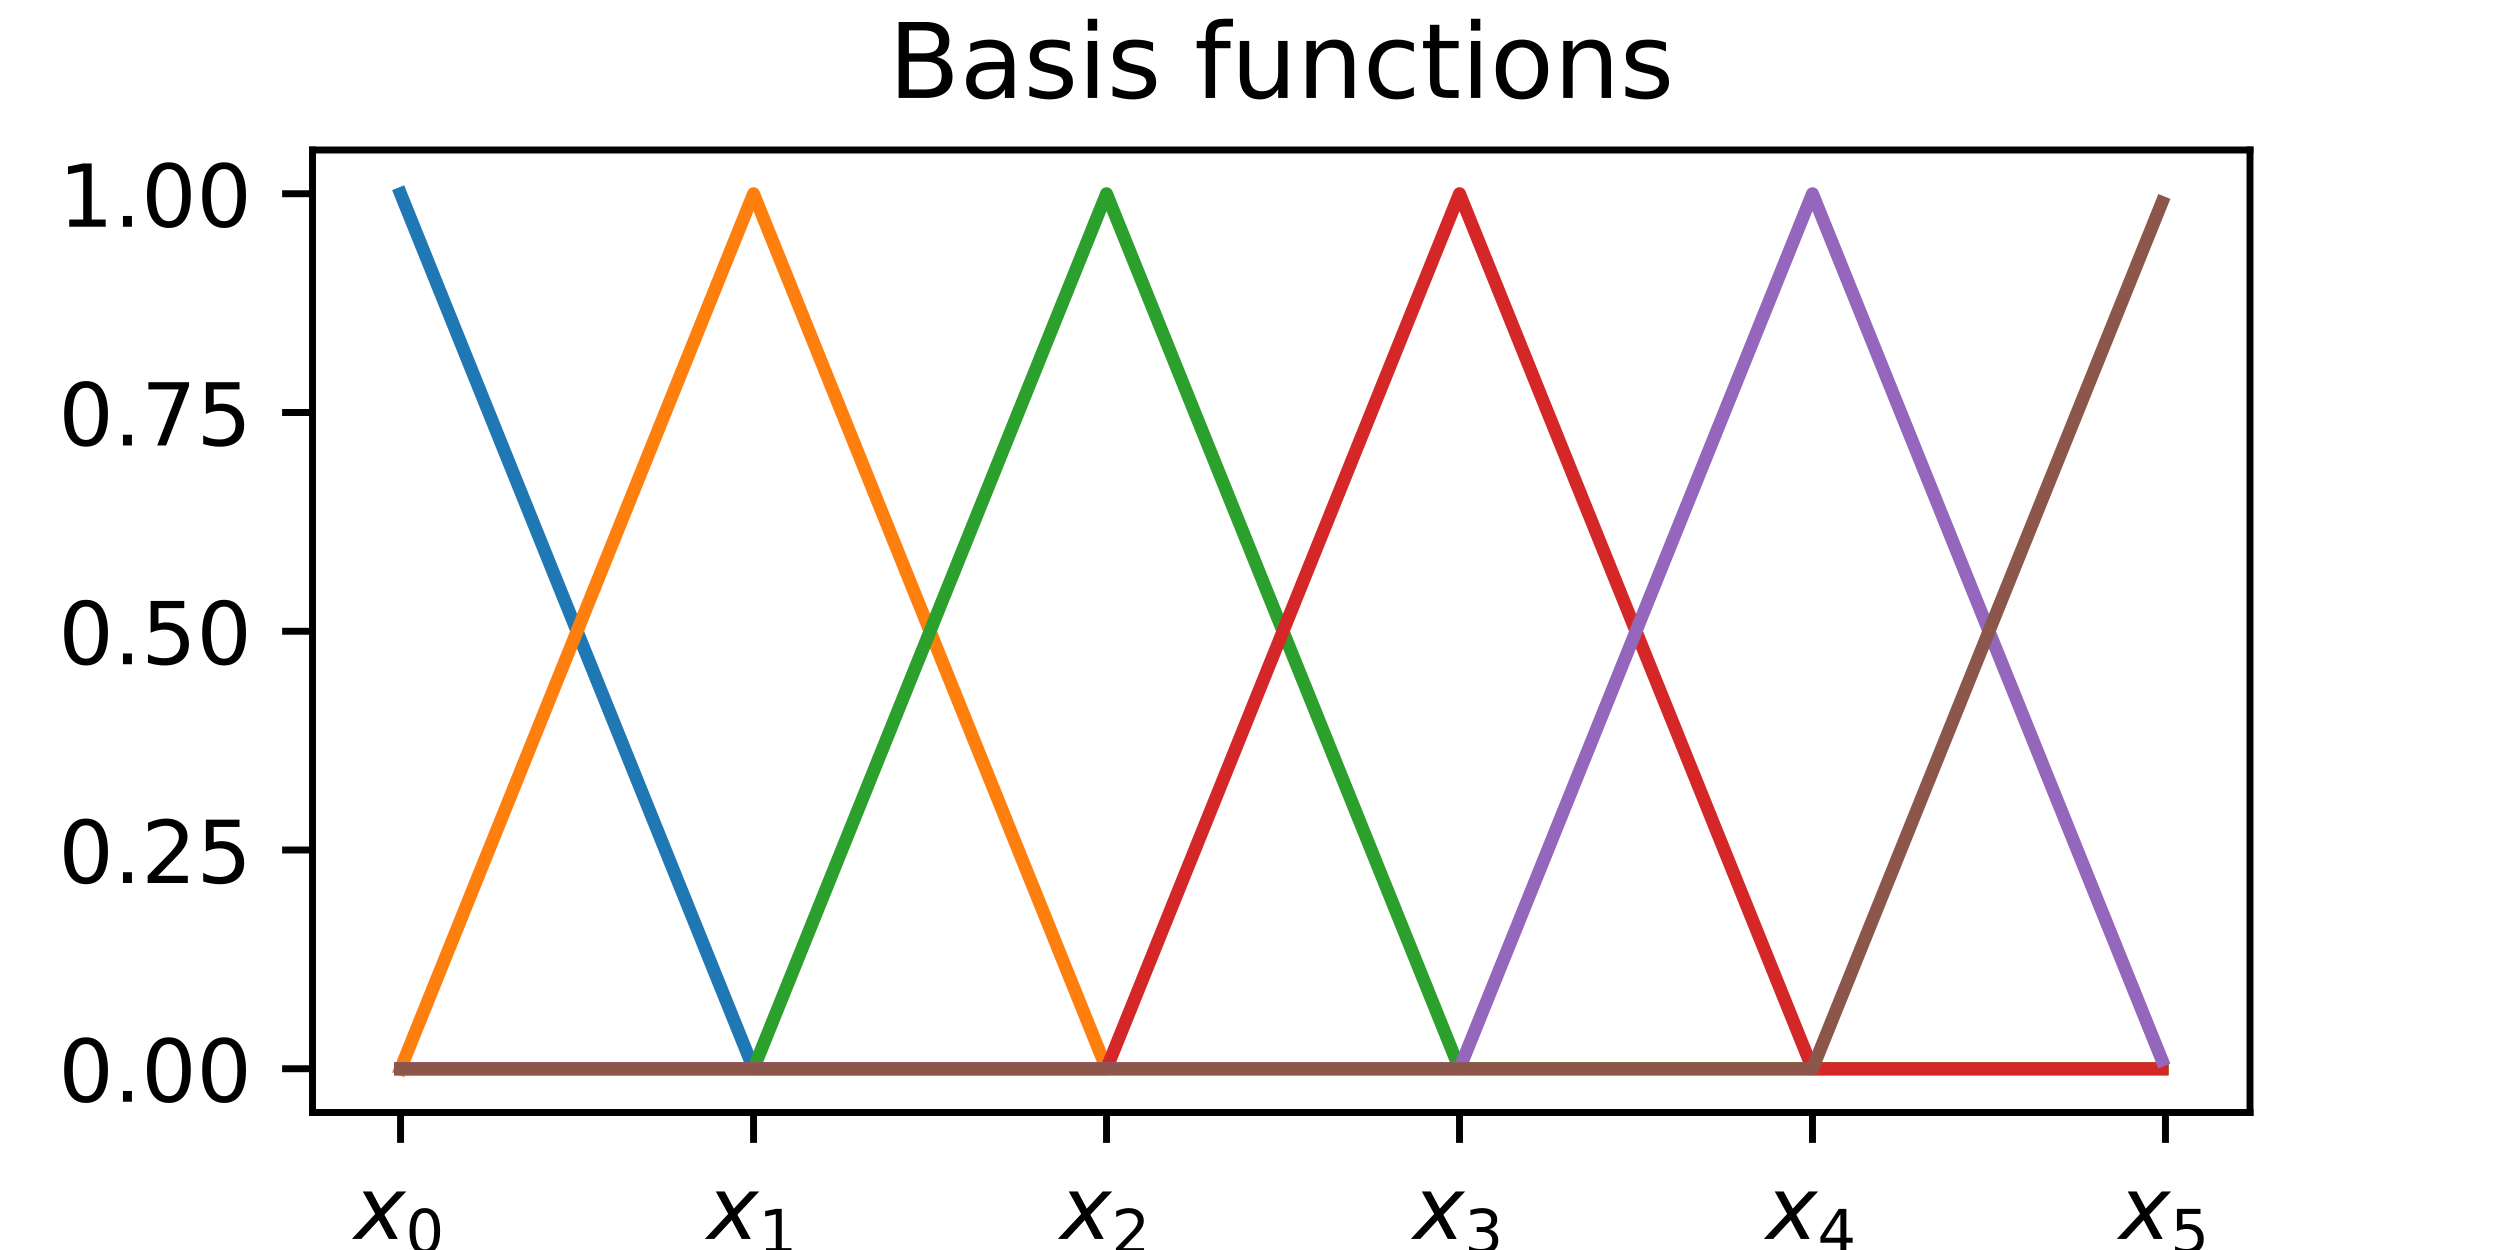
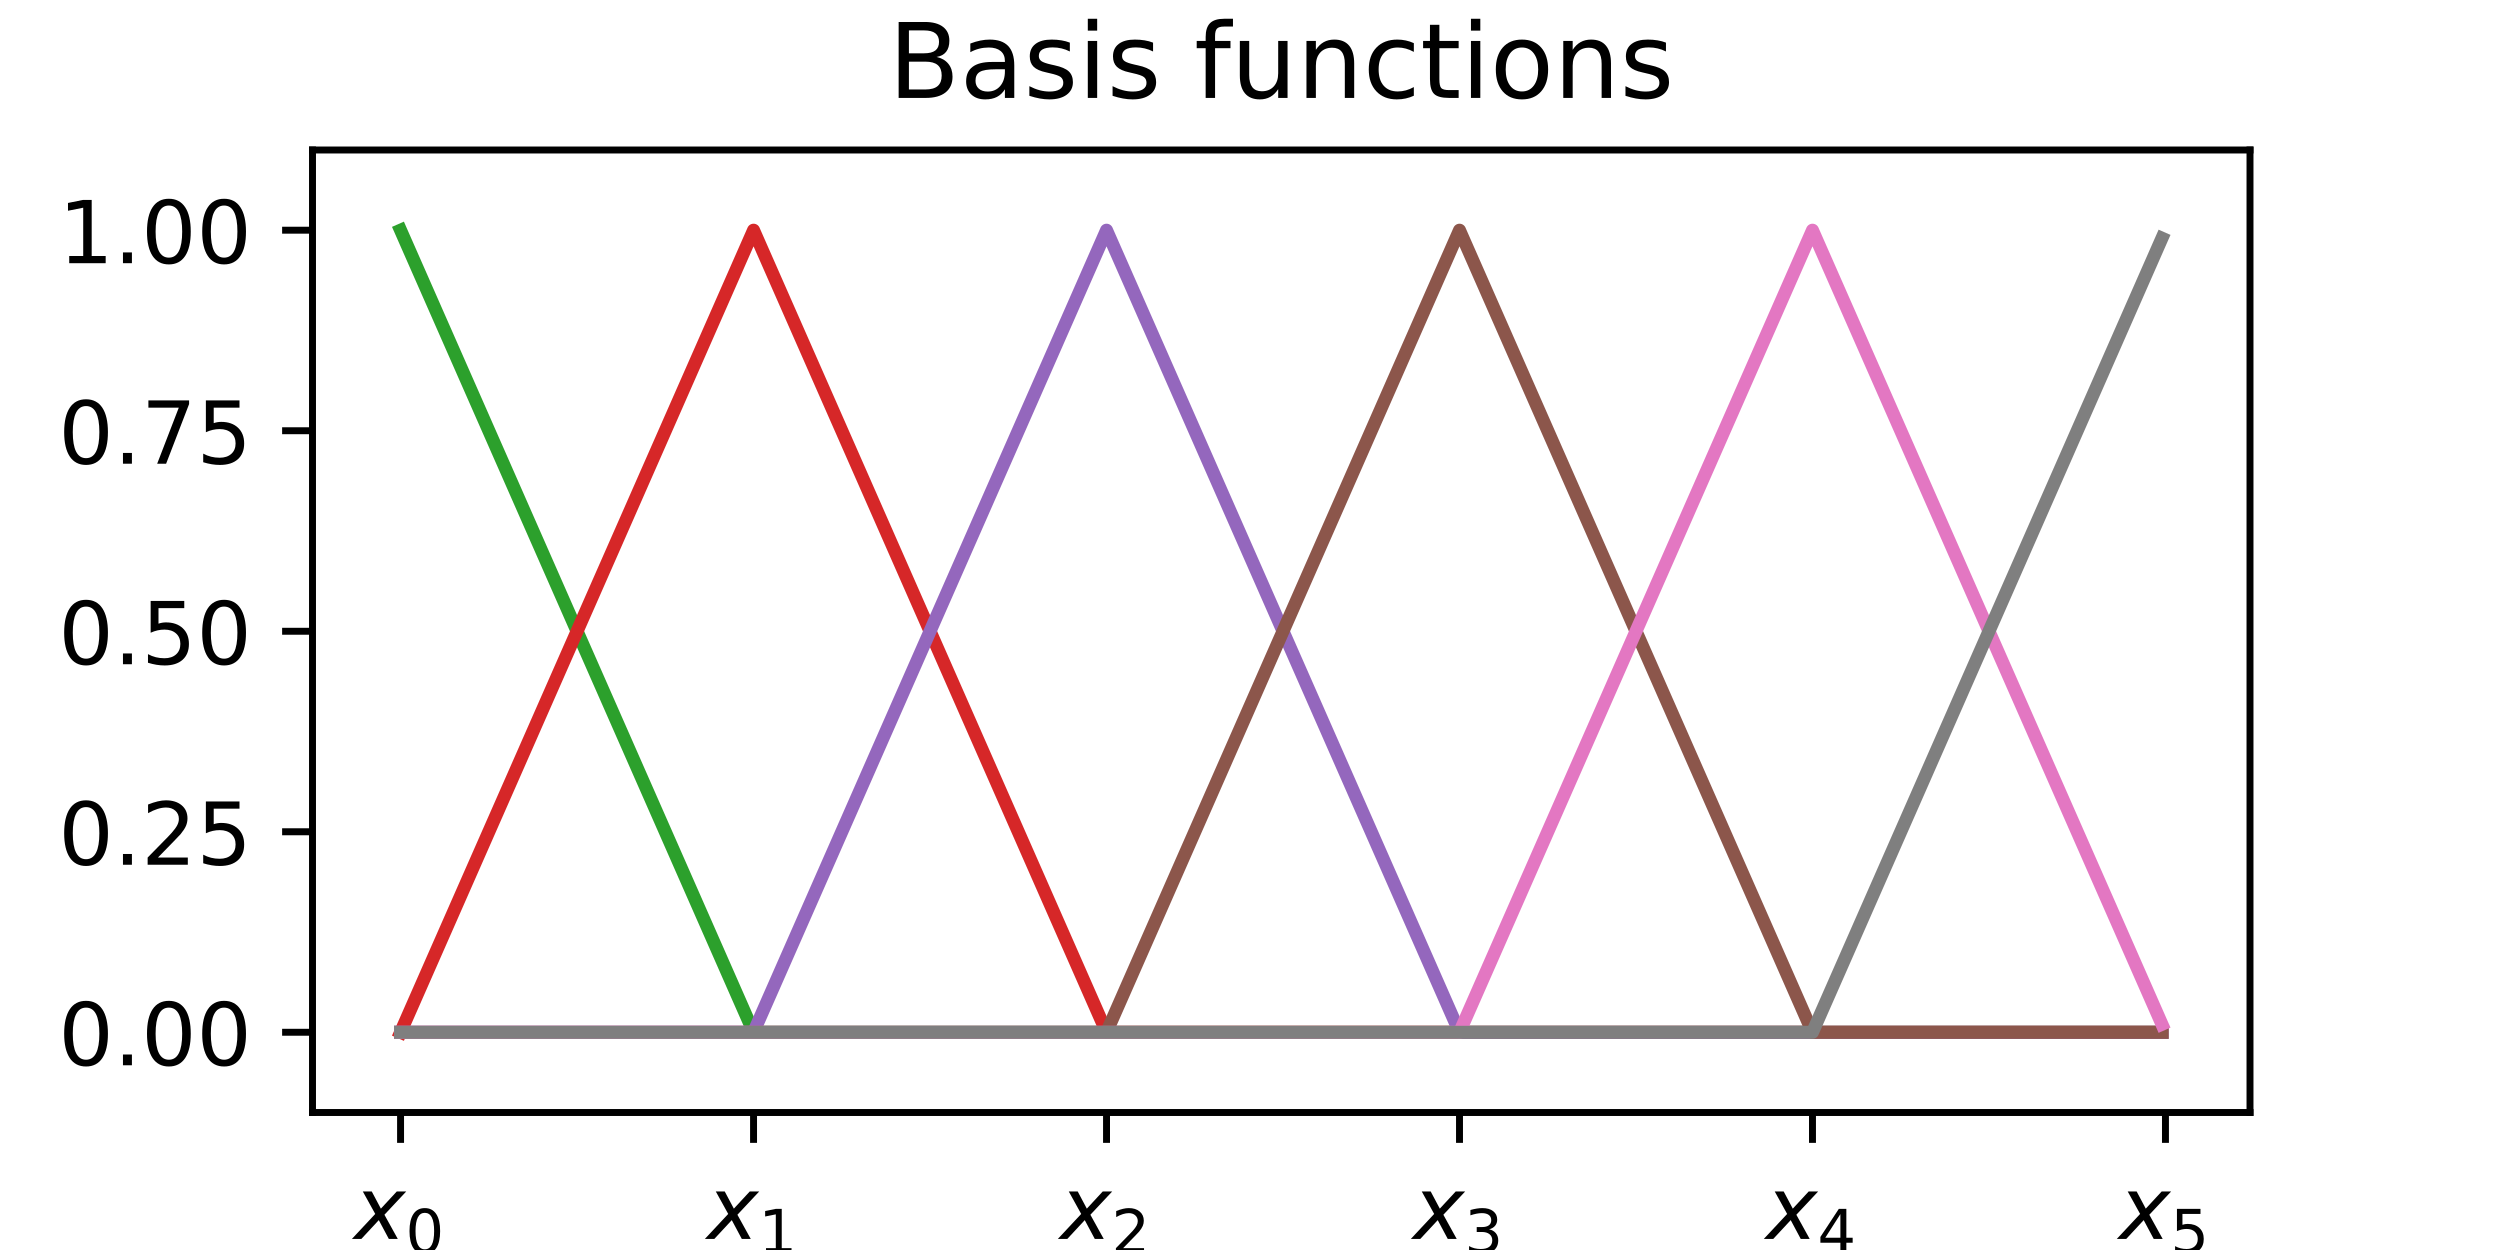
<svg xmlns="http://www.w3.org/2000/svg" xmlns:xlink="http://www.w3.org/1999/xlink" height="144pt" version="1.1" viewBox="0 0 288 144" width="288pt">
  <defs>
    <style type="text/css">*{stroke-linecap:butt;stroke-linejoin:round;}</style>
  </defs>
  <g id="figure_1">
    <g id="patch_1">
      <path d="M 0 144  L 288 144  L 288 0  L 0 0  z " style="fill:#ffffff;" />
    </g>
    <g id="axes_1">
      <g id="patch_2">
        <path d="M 36 128.16  L 259.2 128.16  L 259.2 17.28  L 36 17.28  z " style="fill:#ffffff;" />
      </g>
      <g id="matplotlib.axis_1">
        <g id="xtick_1">
          <g id="line2d_1">
            <defs>
-               <path d="M 0 0  L 0 3.5  " id="m7393759330" style="stroke:#000000;stroke-width:0.8;" />
+               <path d="M 0 0  L 0 3.5  " id="m7f2f80d43c" style="stroke:#000000;stroke-width:0.8;" />
            </defs>
            <g>
-               <use style="stroke:#000000;stroke-width:0.8;" x="46.145" xlink:href="#m7393759330" y="128.16" />
+               <use style="stroke:#000000;stroke-width:0.8;" x="46.145" xlink:href="#m7f2f80d43c" y="128.16" />
            </g>
          </g>
          <g id="text_1">
            <g transform="translate(40.79545 142.7584)scale(0.1 -0.1)">
              <defs>
                <path d="M 60.016 54.688  L 34.906 27.875  L 50.297 0  L 39.984 0  L 28.422 21.688  L 8.297 0  L -2.594 0  L 24.312 28.812  L 10.016 54.688  L 20.312 54.688  L 30.812 34.906  L 49.125 54.688  z " id="DejaVuSans-Oblique-120" />
                <path d="M 31.781 66.406  Q 24.172 66.406 20.328 58.906  Q 16.5 51.422 16.5 36.375  Q 16.5 21.391 20.328 13.891  Q 24.172 6.391 31.781 6.391  Q 39.453 6.391 43.281 13.891  Q 47.125 21.391 47.125 36.375  Q 47.125 51.422 43.281 58.906  Q 39.453 66.406 31.781 66.406  z M 31.781 74.219  Q 44.047 74.219 50.516 64.516  Q 56.984 54.828 56.984 36.375  Q 56.984 17.969 50.516 8.266  Q 44.047 -1.422 31.781 -1.422  Q 19.531 -1.422 13.062 8.266  Q 6.594 17.969 6.594 36.375  Q 6.594 54.828 13.062 64.516  Q 19.531 74.219 31.781 74.219  z " id="DejaVuSans-48" />
              </defs>
              <use transform="translate(0 0.3125)" xlink:href="#DejaVuSans-Oblique-120" />
              <use transform="translate(59.17969 -16.09375)scale(0.7)" xlink:href="#DejaVuSans-48" />
            </g>
          </g>
        </g>
        <g id="xtick_2">
          <g id="line2d_2">
            <g>
-               <use style="stroke:#000000;stroke-width:0.8;" x="86.809" xlink:href="#m7393759330" y="128.16" />
+               <use style="stroke:#000000;stroke-width:0.8;" x="86.809" xlink:href="#m7f2f80d43c" y="128.16" />
            </g>
          </g>
          <g id="text_2">
            <g transform="translate(81.4586 142.7584)scale(0.1 -0.1)">
              <defs>
                <path d="M 12.406 8.297  L 28.516 8.297  L 28.516 63.922  L 10.984 60.406  L 10.984 69.391  L 28.422 72.906  L 38.281 72.906  L 38.281 8.297  L 54.391 8.297  L 54.391 0  L 12.406 0  z " id="DejaVuSans-49" />
              </defs>
              <use transform="translate(0 0.3125)" xlink:href="#DejaVuSans-Oblique-120" />
              <use transform="translate(59.17969 -16.09375)scale(0.7)" xlink:href="#DejaVuSans-49" />
            </g>
          </g>
        </g>
        <g id="xtick_3">
          <g id="line2d_3">
            <g>
-               <use style="stroke:#000000;stroke-width:0.8;" x="127.472" xlink:href="#m7393759330" y="128.16" />
+               <use style="stroke:#000000;stroke-width:0.8;" x="127.472" xlink:href="#m7f2f80d43c" y="128.16" />
            </g>
          </g>
          <g id="text_3">
            <g transform="translate(122.1217 142.7584)scale(0.1 -0.1)">
              <defs>
                <path d="M 19.188 8.297  L 53.609 8.297  L 53.609 0  L 7.328 0  L 7.328 8.297  Q 12.938 14.109 22.625 23.891  Q 32.328 33.688 34.812 36.531  Q 39.547 41.844 41.422 45.531  Q 43.312 49.219 43.312 52.781  Q 43.312 58.594 39.234 62.25  Q 35.156 65.922 28.609 65.922  Q 23.969 65.922 18.812 64.312  Q 13.672 62.703 7.812 59.422  L 7.812 69.391  Q 13.766 71.781 18.938 73  Q 24.125 74.219 28.422 74.219  Q 39.75 74.219 46.484 68.547  Q 53.219 62.891 53.219 53.422  Q 53.219 48.922 51.531 44.891  Q 49.859 40.875 45.406 35.406  Q 44.188 33.984 37.641 27.219  Q 31.109 20.453 19.188 8.297  z " id="DejaVuSans-50" />
              </defs>
              <use transform="translate(0 0.3125)" xlink:href="#DejaVuSans-Oblique-120" />
              <use transform="translate(59.17969 -16.09375)scale(0.7)" xlink:href="#DejaVuSans-50" />
            </g>
          </g>
        </g>
        <g id="xtick_4">
          <g id="line2d_4">
            <g>
-               <use style="stroke:#000000;stroke-width:0.8;" x="168.135" xlink:href="#m7393759330" y="128.16" />
+               <use style="stroke:#000000;stroke-width:0.8;" x="168.135" xlink:href="#m7f2f80d43c" y="128.16" />
            </g>
          </g>
          <g id="text_4">
            <g transform="translate(162.7849 142.7584)scale(0.1 -0.1)">
              <defs>
                <path d="M 40.578 39.312  Q 47.656 37.797 51.625 33  Q 55.609 28.219 55.609 21.188  Q 55.609 10.406 48.188 4.484  Q 40.766 -1.422 27.094 -1.422  Q 22.516 -1.422 17.656 -0.516  Q 12.797 0.391 7.625 2.203  L 7.625 11.719  Q 11.719 9.328 16.594 8.109  Q 21.484 6.891 26.812 6.891  Q 36.078 6.891 40.938 10.547  Q 45.797 14.203 45.797 21.188  Q 45.797 27.641 41.281 31.266  Q 36.766 34.906 28.719 34.906  L 20.219 34.906  L 20.219 43.016  L 29.109 43.016  Q 36.375 43.016 40.234 45.922  Q 44.094 48.828 44.094 54.297  Q 44.094 59.906 40.109 62.906  Q 36.141 65.922 28.719 65.922  Q 24.656 65.922 20.016 65.031  Q 15.375 64.156 9.812 62.312  L 9.812 71.094  Q 15.438 72.656 20.344 73.438  Q 25.25 74.219 29.594 74.219  Q 40.828 74.219 47.359 69.109  Q 53.906 64.016 53.906 55.328  Q 53.906 49.266 50.438 45.094  Q 46.969 40.922 40.578 39.312  z " id="DejaVuSans-51" />
              </defs>
              <use transform="translate(0 0.3125)" xlink:href="#DejaVuSans-Oblique-120" />
              <use transform="translate(59.17969 -16.09375)scale(0.7)" xlink:href="#DejaVuSans-51" />
            </g>
          </g>
        </g>
        <g id="xtick_5">
          <g id="line2d_5">
            <g>
-               <use style="stroke:#000000;stroke-width:0.8;" x="208.798" xlink:href="#m7393759330" y="128.16" />
+               <use style="stroke:#000000;stroke-width:0.8;" x="208.798" xlink:href="#m7f2f80d43c" y="128.16" />
            </g>
          </g>
          <g id="text_5">
            <g transform="translate(203.448 142.7584)scale(0.1 -0.1)">
              <defs>
                <path d="M 37.797 64.312  L 12.891 25.391  L 37.797 25.391  z M 35.203 72.906  L 47.609 72.906  L 47.609 25.391  L 58.016 25.391  L 58.016 17.188  L 47.609 17.188  L 47.609 0  L 37.797 0  L 37.797 17.188  L 4.891 17.188  L 4.891 26.703  z " id="DejaVuSans-52" />
              </defs>
              <use transform="translate(0 0.3125)" xlink:href="#DejaVuSans-Oblique-120" />
              <use transform="translate(59.17969 -16.09375)scale(0.7)" xlink:href="#DejaVuSans-52" />
            </g>
          </g>
        </g>
        <g id="xtick_6">
          <g id="line2d_6">
            <g>
-               <use style="stroke:#000000;stroke-width:0.8;" x="249.461" xlink:href="#m7393759330" y="128.16" />
+               <use style="stroke:#000000;stroke-width:0.8;" x="249.461" xlink:href="#m7f2f80d43c" y="128.16" />
            </g>
          </g>
          <g id="text_6">
            <g transform="translate(244.1112 142.7584)scale(0.1 -0.1)">
              <defs>
                <path d="M 10.797 72.906  L 49.516 72.906  L 49.516 64.594  L 19.828 64.594  L 19.828 46.734  Q 21.969 47.469 24.109 47.828  Q 26.266 48.188 28.422 48.188  Q 40.625 48.188 47.75 41.5  Q 54.891 34.812 54.891 23.391  Q 54.891 11.625 47.562 5.094  Q 40.234 -1.422 26.906 -1.422  Q 22.312 -1.422 17.547 -0.641  Q 12.797 0.141 7.719 1.703  L 7.719 11.625  Q 12.109 9.234 16.797 8.062  Q 21.484 6.891 26.703 6.891  Q 35.156 6.891 40.078 11.328  Q 45.016 15.766 45.016 23.391  Q 45.016 31 40.078 35.438  Q 35.156 39.891 26.703 39.891  Q 22.75 39.891 18.812 39.016  Q 14.891 38.141 10.797 36.281  z " id="DejaVuSans-53" />
              </defs>
              <use transform="translate(0 0.3125)" xlink:href="#DejaVuSans-Oblique-120" />
              <use transform="translate(59.17969 -16.09375)scale(0.7)" xlink:href="#DejaVuSans-53" />
            </g>
          </g>
        </g>
      </g>
      <g id="matplotlib.axis_2">
        <g id="ytick_1">
          <g id="line2d_7">
            <defs>
-               <path d="M 0 0  L -3.5 0  " id="mb912ef5217" style="stroke:#000000;stroke-width:0.8;" />
+               <path d="M 0 0  L -3.5 0  " id="mb3986adc9a" style="stroke:#000000;stroke-width:0.8;" />
            </defs>
            <g>
-               <use style="stroke:#000000;stroke-width:0.8;" x="36" xlink:href="#mb912ef5217" y="123.12" />
+               <use style="stroke:#000000;stroke-width:0.8;" x="36" xlink:href="#mb3986adc9a" y="118.92" />
            </g>
          </g>
          <g id="text_7">
-             <g transform="translate(6.734375 126.9192)scale(0.1 -0.1)">
+             <g transform="translate(6.734375 122.7192)scale(0.1 -0.1)">
              <defs>
                <path d="M 10.688 12.406  L 21 12.406  L 21 0  L 10.688 0  z " id="DejaVuSans-46" />
              </defs>
              <use xlink:href="#DejaVuSans-48" />
              <use x="63.623" xlink:href="#DejaVuSans-46" />
              <use x="95.41" xlink:href="#DejaVuSans-48" />
              <use x="159.033" xlink:href="#DejaVuSans-48" />
            </g>
          </g>
        </g>
        <g id="ytick_2">
          <g id="line2d_8">
            <g>
-               <use style="stroke:#000000;stroke-width:0.8;" x="36" xlink:href="#mb912ef5217" y="97.92" />
+               <use style="stroke:#000000;stroke-width:0.8;" x="36" xlink:href="#mb3986adc9a" y="95.82" />
            </g>
          </g>
          <g id="text_8">
-             <g transform="translate(6.734375 101.7192)scale(0.1 -0.1)">
+             <g transform="translate(6.734375 99.61922)scale(0.1 -0.1)">
              <use xlink:href="#DejaVuSans-48" />
              <use x="63.623" xlink:href="#DejaVuSans-46" />
              <use x="95.41" xlink:href="#DejaVuSans-50" />
              <use x="159.033" xlink:href="#DejaVuSans-53" />
            </g>
          </g>
        </g>
        <g id="ytick_3">
          <g id="line2d_9">
            <g>
-               <use style="stroke:#000000;stroke-width:0.8;" x="36" xlink:href="#mb912ef5217" y="72.72" />
+               <use style="stroke:#000000;stroke-width:0.8;" x="36" xlink:href="#mb3986adc9a" y="72.72" />
            </g>
          </g>
          <g id="text_9">
            <g transform="translate(6.734375 76.51922)scale(0.1 -0.1)">
              <use xlink:href="#DejaVuSans-48" />
              <use x="63.623" xlink:href="#DejaVuSans-46" />
              <use x="95.41" xlink:href="#DejaVuSans-53" />
              <use x="159.033" xlink:href="#DejaVuSans-48" />
            </g>
          </g>
        </g>
        <g id="ytick_4">
          <g id="line2d_10">
            <g>
-               <use style="stroke:#000000;stroke-width:0.8;" x="36" xlink:href="#mb912ef5217" y="47.52" />
+               <use style="stroke:#000000;stroke-width:0.8;" x="36" xlink:href="#mb3986adc9a" y="49.62" />
            </g>
          </g>
          <g id="text_10">
-             <g transform="translate(6.734375 51.31922)scale(0.1 -0.1)">
+             <g transform="translate(6.734375 53.41922)scale(0.1 -0.1)">
              <defs>
                <path d="M 8.203 72.906  L 55.078 72.906  L 55.078 68.703  L 28.609 0  L 18.312 0  L 43.219 64.594  L 8.203 64.594  z " id="DejaVuSans-55" />
              </defs>
              <use xlink:href="#DejaVuSans-48" />
              <use x="63.623" xlink:href="#DejaVuSans-46" />
              <use x="95.41" xlink:href="#DejaVuSans-55" />
              <use x="159.033" xlink:href="#DejaVuSans-53" />
            </g>
          </g>
        </g>
        <g id="ytick_5">
          <g id="line2d_11">
            <g>
-               <use style="stroke:#000000;stroke-width:0.8;" x="36" xlink:href="#mb912ef5217" y="22.32" />
+               <use style="stroke:#000000;stroke-width:0.8;" x="36" xlink:href="#mb3986adc9a" y="26.52" />
            </g>
          </g>
          <g id="text_11">
-             <g transform="translate(6.734375 26.11922)scale(0.1 -0.1)">
+             <g transform="translate(6.734375 30.31922)scale(0.1 -0.1)">
              <use xlink:href="#DejaVuSans-49" />
              <use x="63.623" xlink:href="#DejaVuSans-46" />
              <use x="95.41" xlink:href="#DejaVuSans-48" />
              <use x="159.033" xlink:href="#DejaVuSans-48" />
            </g>
          </g>
        </g>
      </g>
      <g id="line2d_12">
-         <path clip-path="url(#pe3d681c272)" d="M 46.145 22.32  L 86.809 123.12  L 249.055 123.12  L 249.055 123.12  " style="fill:none;stroke:#1f77b4;stroke-linecap:square;stroke-width:1.5;" />
+         <path clip-path="url(#p1cf4c8c9a6)" d="M 46.145 26.52  L 86.809 118.92  L 249.055 118.92  L 249.055 118.92  " style="fill:none;stroke:#2ca02c;stroke-linecap:square;stroke-width:1.5;" />
      </g>
      <g id="line2d_13">
-         <path clip-path="url(#pe3d681c272)" d="M 46.145 123.12  L 86.809 22.32  L 127.472 123.12  L 249.055 123.12  L 249.055 123.12  " style="fill:none;stroke:#ff7f0e;stroke-linecap:square;stroke-width:1.5;" />
+         <path clip-path="url(#p1cf4c8c9a6)" d="M 46.145 118.92  L 86.809 26.52  L 127.472 118.92  L 249.055 118.92  L 249.055 118.92  " style="fill:none;stroke:#d62728;stroke-linecap:square;stroke-width:1.5;" />
      </g>
      <g id="line2d_14">
-         <path clip-path="url(#pe3d681c272)" d="M 46.145 123.12  L 86.809 123.12  L 127.472 22.32  L 168.135 123.12  L 249.055 123.12  L 249.055 123.12  " style="fill:none;stroke:#2ca02c;stroke-linecap:square;stroke-width:1.5;" />
+         <path clip-path="url(#p1cf4c8c9a6)" d="M 46.145 118.92  L 86.809 118.92  L 127.472 26.52  L 168.135 118.92  L 249.055 118.92  L 249.055 118.92  " style="fill:none;stroke:#9467bd;stroke-linecap:square;stroke-width:1.5;" />
      </g>
      <g id="line2d_15">
-         <path clip-path="url(#pe3d681c272)" d="M 46.145 123.12  L 127.472 123.12  L 168.135 22.32  L 208.798 123.12  L 249.055 123.12  L 249.055 123.12  " style="fill:none;stroke:#d62728;stroke-linecap:square;stroke-width:1.5;" />
+         <path clip-path="url(#p1cf4c8c9a6)" d="M 46.145 118.92  L 127.472 118.92  L 168.135 26.52  L 208.798 118.92  L 249.055 118.92  L 249.055 118.92  " style="fill:none;stroke:#8c564b;stroke-linecap:square;stroke-width:1.5;" />
      </g>
      <g id="line2d_16">
-         <path clip-path="url(#pe3d681c272)" d="M 46.145 123.12  L 168.135 123.12  L 208.798 22.32  L 249.055 122.112  L 249.055 122.112  " style="fill:none;stroke:#9467bd;stroke-linecap:square;stroke-width:1.5;" />
+         <path clip-path="url(#p1cf4c8c9a6)" d="M 46.145 118.92  L 168.135 118.92  L 208.798 26.52  L 249.055 117.996  L 249.055 117.996  " style="fill:none;stroke:#e377c2;stroke-linecap:square;stroke-width:1.5;" />
      </g>
      <g id="line2d_17">
-         <path clip-path="url(#pe3d681c272)" d="M 46.145 123.12  L 208.798 123.12  L 249.055 23.328  L 249.055 23.328  " style="fill:none;stroke:#8c564b;stroke-linecap:square;stroke-width:1.5;" />
+         <path clip-path="url(#p1cf4c8c9a6)" d="M 46.145 118.92  L 208.798 118.92  L 249.055 27.444  L 249.055 27.444  " style="fill:none;stroke:#7f7f7f;stroke-linecap:square;stroke-width:1.5;" />
      </g>
      <g id="patch_3">
        <path d="M 36 128.16  L 36 17.28  " style="fill:none;stroke:#000000;stroke-linecap:square;stroke-linejoin:miter;stroke-width:0.8;" />
      </g>
      <g id="patch_4">
        <path d="M 259.2 128.16  L 259.2 17.28  " style="fill:none;stroke:#000000;stroke-linecap:square;stroke-linejoin:miter;stroke-width:0.8;" />
      </g>
      <g id="patch_5">
        <path d="M 36 128.16  L 259.2 128.16  " style="fill:none;stroke:#000000;stroke-linecap:square;stroke-linejoin:miter;stroke-width:0.8;" />
      </g>
      <g id="patch_6">
        <path d="M 36 17.28  L 259.2 17.28  " style="fill:none;stroke:#000000;stroke-linecap:square;stroke-linejoin:miter;stroke-width:0.8;" />
      </g>
      <g id="text_12">
        <g transform="translate(102.3469 11.28)scale(0.12 -0.12)">
          <defs>
            <path d="M 19.672 34.812  L 19.672 8.109  L 35.5 8.109  Q 43.453 8.109 47.281 11.406  Q 51.125 14.703 51.125 21.484  Q 51.125 28.328 47.281 31.562  Q 43.453 34.812 35.5 34.812  z M 19.672 64.797  L 19.672 42.828  L 34.281 42.828  Q 41.5 42.828 45.031 45.531  Q 48.578 48.25 48.578 53.812  Q 48.578 59.328 45.031 62.062  Q 41.5 64.797 34.281 64.797  z M 9.812 72.906  L 35.016 72.906  Q 46.297 72.906 52.391 68.219  Q 58.5 63.531 58.5 54.891  Q 58.5 48.188 55.375 44.234  Q 52.25 40.281 46.188 39.312  Q 53.469 37.75 57.5 32.781  Q 61.531 27.828 61.531 20.406  Q 61.531 10.641 54.891 5.312  Q 48.25 0 35.984 0  L 9.812 0  z " id="DejaVuSans-66" />
            <path d="M 34.281 27.484  Q 23.391 27.484 19.188 25  Q 14.984 22.516 14.984 16.5  Q 14.984 11.719 18.141 8.906  Q 21.297 6.109 26.703 6.109  Q 34.188 6.109 38.703 11.406  Q 43.219 16.703 43.219 25.484  L 43.219 27.484  z M 52.203 31.203  L 52.203 0  L 43.219 0  L 43.219 8.297  Q 40.141 3.328 35.547 0.953  Q 30.953 -1.422 24.312 -1.422  Q 15.922 -1.422 10.953 3.297  Q 6 8.016 6 15.922  Q 6 25.141 12.172 29.828  Q 18.359 34.516 30.609 34.516  L 43.219 34.516  L 43.219 35.406  Q 43.219 41.609 39.141 45  Q 35.062 48.391 27.688 48.391  Q 23 48.391 18.547 47.266  Q 14.109 46.141 10.016 43.891  L 10.016 52.203  Q 14.938 54.109 19.578 55.047  Q 24.219 56 28.609 56  Q 40.484 56 46.344 49.844  Q 52.203 43.703 52.203 31.203  z " id="DejaVuSans-97" />
            <path d="M 44.281 53.078  L 44.281 44.578  Q 40.484 46.531 36.375 47.5  Q 32.281 48.484 27.875 48.484  Q 21.188 48.484 17.844 46.438  Q 14.5 44.391 14.5 40.281  Q 14.5 37.156 16.891 35.375  Q 19.281 33.594 26.516 31.984  L 29.594 31.297  Q 39.156 29.25 43.188 25.516  Q 47.219 21.781 47.219 15.094  Q 47.219 7.469 41.188 3.016  Q 35.156 -1.422 24.609 -1.422  Q 20.219 -1.422 15.453 -0.562  Q 10.688 0.297 5.422 2  L 5.422 11.281  Q 10.406 8.688 15.234 7.391  Q 20.062 6.109 24.812 6.109  Q 31.156 6.109 34.562 8.281  Q 37.984 10.453 37.984 14.406  Q 37.984 18.062 35.516 20.016  Q 33.062 21.969 24.703 23.781  L 21.578 24.516  Q 13.234 26.266 9.516 29.906  Q 5.812 33.547 5.812 39.891  Q 5.812 47.609 11.281 51.797  Q 16.75 56 26.812 56  Q 31.781 56 36.172 55.266  Q 40.578 54.547 44.281 53.078  z " id="DejaVuSans-115" />
            <path d="M 9.422 54.688  L 18.406 54.688  L 18.406 0  L 9.422 0  z M 9.422 75.984  L 18.406 75.984  L 18.406 64.594  L 9.422 64.594  z " id="DejaVuSans-105" />
            <path id="DejaVuSans-32" />
            <path d="M 37.109 75.984  L 37.109 68.5  L 28.516 68.5  Q 23.688 68.5 21.797 66.547  Q 19.922 64.594 19.922 59.516  L 19.922 54.688  L 34.719 54.688  L 34.719 47.703  L 19.922 47.703  L 19.922 0  L 10.891 0  L 10.891 47.703  L 2.297 47.703  L 2.297 54.688  L 10.891 54.688  L 10.891 58.5  Q 10.891 67.625 15.141 71.797  Q 19.391 75.984 28.609 75.984  z " id="DejaVuSans-102" />
            <path d="M 8.5 21.578  L 8.5 54.688  L 17.484 54.688  L 17.484 21.922  Q 17.484 14.156 20.5 10.266  Q 23.531 6.391 29.594 6.391  Q 36.859 6.391 41.078 11.031  Q 45.312 15.672 45.312 23.688  L 45.312 54.688  L 54.297 54.688  L 54.297 0  L 45.312 0  L 45.312 8.406  Q 42.047 3.422 37.719 1  Q 33.406 -1.422 27.688 -1.422  Q 18.266 -1.422 13.375 4.438  Q 8.5 10.297 8.5 21.578  z M 31.109 56  z " id="DejaVuSans-117" />
            <path d="M 54.891 33.016  L 54.891 0  L 45.906 0  L 45.906 32.719  Q 45.906 40.484 42.875 44.328  Q 39.844 48.188 33.797 48.188  Q 26.516 48.188 22.312 43.547  Q 18.109 38.922 18.109 30.906  L 18.109 0  L 9.078 0  L 9.078 54.688  L 18.109 54.688  L 18.109 46.188  Q 21.344 51.125 25.703 53.562  Q 30.078 56 35.797 56  Q 45.219 56 50.047 50.172  Q 54.891 44.344 54.891 33.016  z " id="DejaVuSans-110" />
            <path d="M 48.781 52.594  L 48.781 44.188  Q 44.969 46.297 41.141 47.344  Q 37.312 48.391 33.406 48.391  Q 24.656 48.391 19.812 42.844  Q 14.984 37.312 14.984 27.297  Q 14.984 17.281 19.812 11.734  Q 24.656 6.203 33.406 6.203  Q 37.312 6.203 41.141 7.25  Q 44.969 8.297 48.781 10.406  L 48.781 2.094  Q 45.016 0.344 40.984 -0.531  Q 36.969 -1.422 32.422 -1.422  Q 20.062 -1.422 12.781 6.344  Q 5.516 14.109 5.516 27.297  Q 5.516 40.672 12.859 48.328  Q 20.219 56 33.016 56  Q 37.156 56 41.109 55.141  Q 45.062 54.297 48.781 52.594  z " id="DejaVuSans-99" />
            <path d="M 18.312 70.219  L 18.312 54.688  L 36.812 54.688  L 36.812 47.703  L 18.312 47.703  L 18.312 18.016  Q 18.312 11.328 20.141 9.422  Q 21.969 7.516 27.594 7.516  L 36.812 7.516  L 36.812 0  L 27.594 0  Q 17.188 0 13.234 3.875  Q 9.281 7.766 9.281 18.016  L 9.281 47.703  L 2.688 47.703  L 2.688 54.688  L 9.281 54.688  L 9.281 70.219  z " id="DejaVuSans-116" />
            <path d="M 30.609 48.391  Q 23.391 48.391 19.188 42.75  Q 14.984 37.109 14.984 27.297  Q 14.984 17.484 19.156 11.844  Q 23.344 6.203 30.609 6.203  Q 37.797 6.203 41.984 11.859  Q 46.188 17.531 46.188 27.297  Q 46.188 37.016 41.984 42.703  Q 37.797 48.391 30.609 48.391  z M 30.609 56  Q 42.328 56 49.016 48.375  Q 55.719 40.766 55.719 27.297  Q 55.719 13.875 49.016 6.219  Q 42.328 -1.422 30.609 -1.422  Q 18.844 -1.422 12.172 6.219  Q 5.516 13.875 5.516 27.297  Q 5.516 40.766 12.172 48.375  Q 18.844 56 30.609 56  z " id="DejaVuSans-111" />
          </defs>
          <use xlink:href="#DejaVuSans-66" />
          <use x="68.604" xlink:href="#DejaVuSans-97" />
          <use x="129.883" xlink:href="#DejaVuSans-115" />
          <use x="181.982" xlink:href="#DejaVuSans-105" />
          <use x="209.766" xlink:href="#DejaVuSans-115" />
          <use x="261.865" xlink:href="#DejaVuSans-32" />
          <use x="293.652" xlink:href="#DejaVuSans-102" />
          <use x="328.857" xlink:href="#DejaVuSans-117" />
          <use x="392.236" xlink:href="#DejaVuSans-110" />
          <use x="455.615" xlink:href="#DejaVuSans-99" />
          <use x="510.596" xlink:href="#DejaVuSans-116" />
          <use x="549.805" xlink:href="#DejaVuSans-105" />
          <use x="577.588" xlink:href="#DejaVuSans-111" />
          <use x="638.77" xlink:href="#DejaVuSans-110" />
          <use x="702.148" xlink:href="#DejaVuSans-115" />
        </g>
      </g>
    </g>
  </g>
  <defs>
-     <clipPath id="pe3d681c272">
+     <clipPath id="p1cf4c8c9a6">
      <rect height="110.88" width="223.2" x="36" y="17.28" />
    </clipPath>
  </defs>
</svg>
